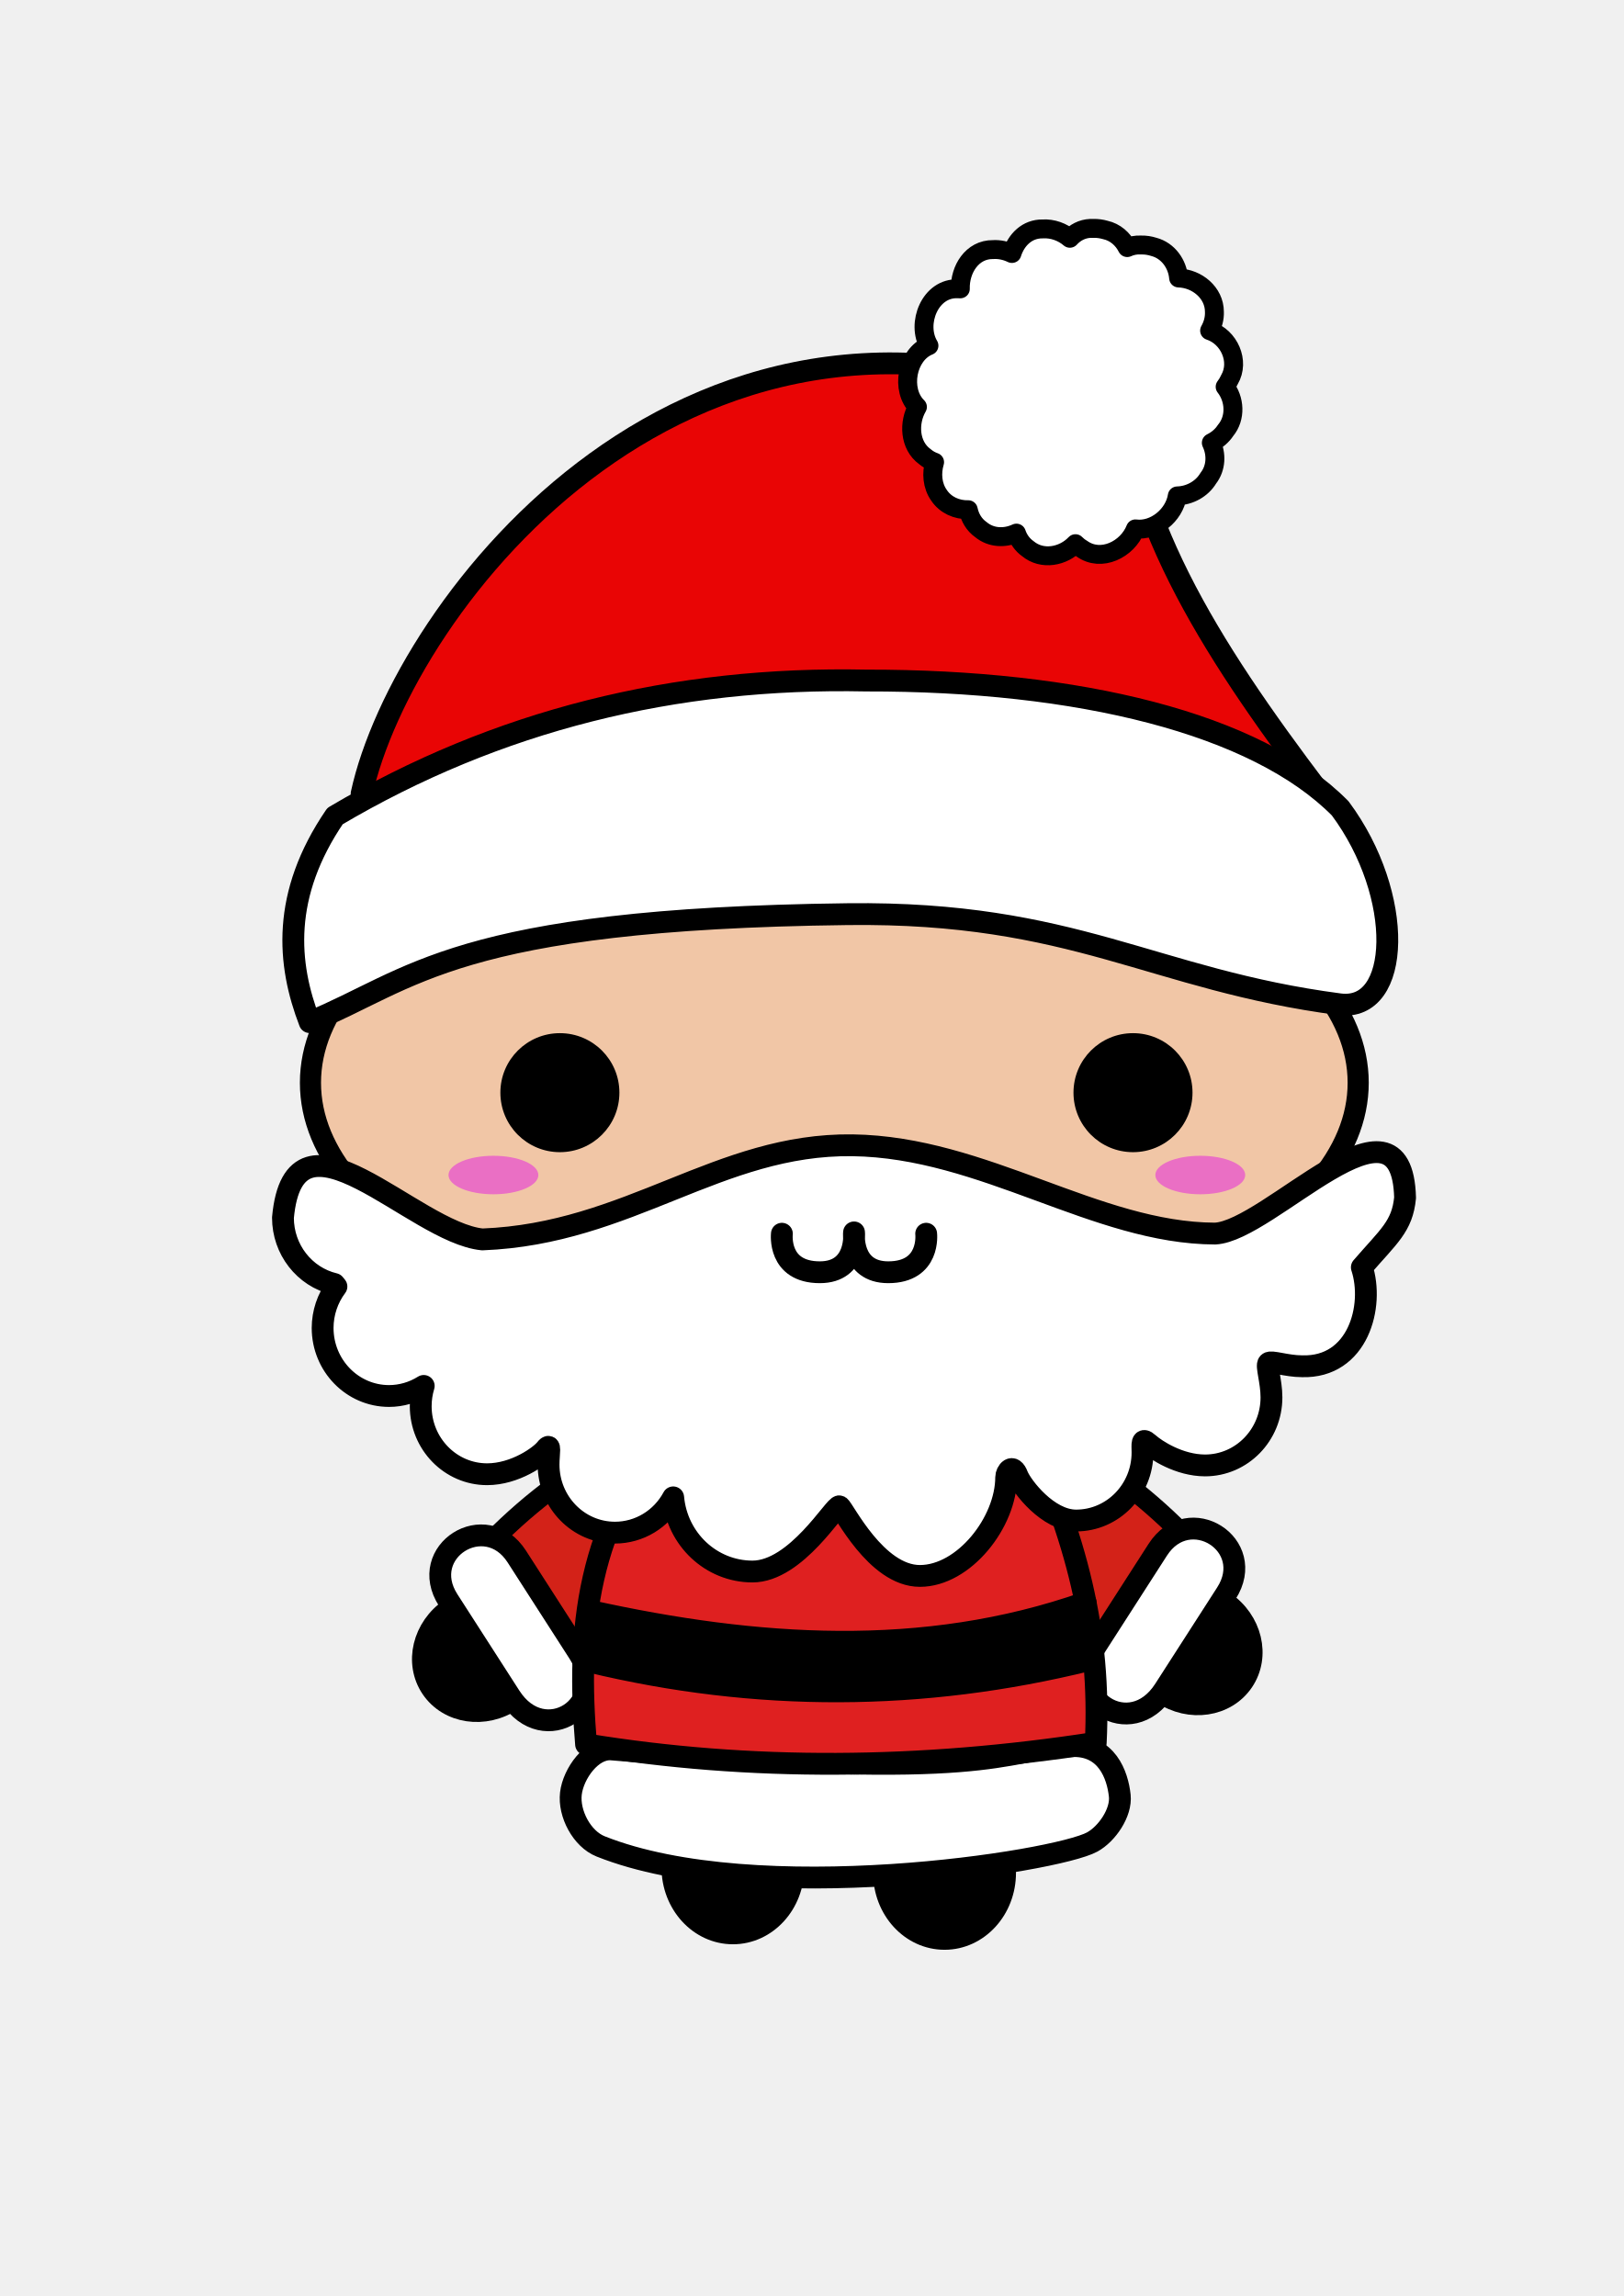
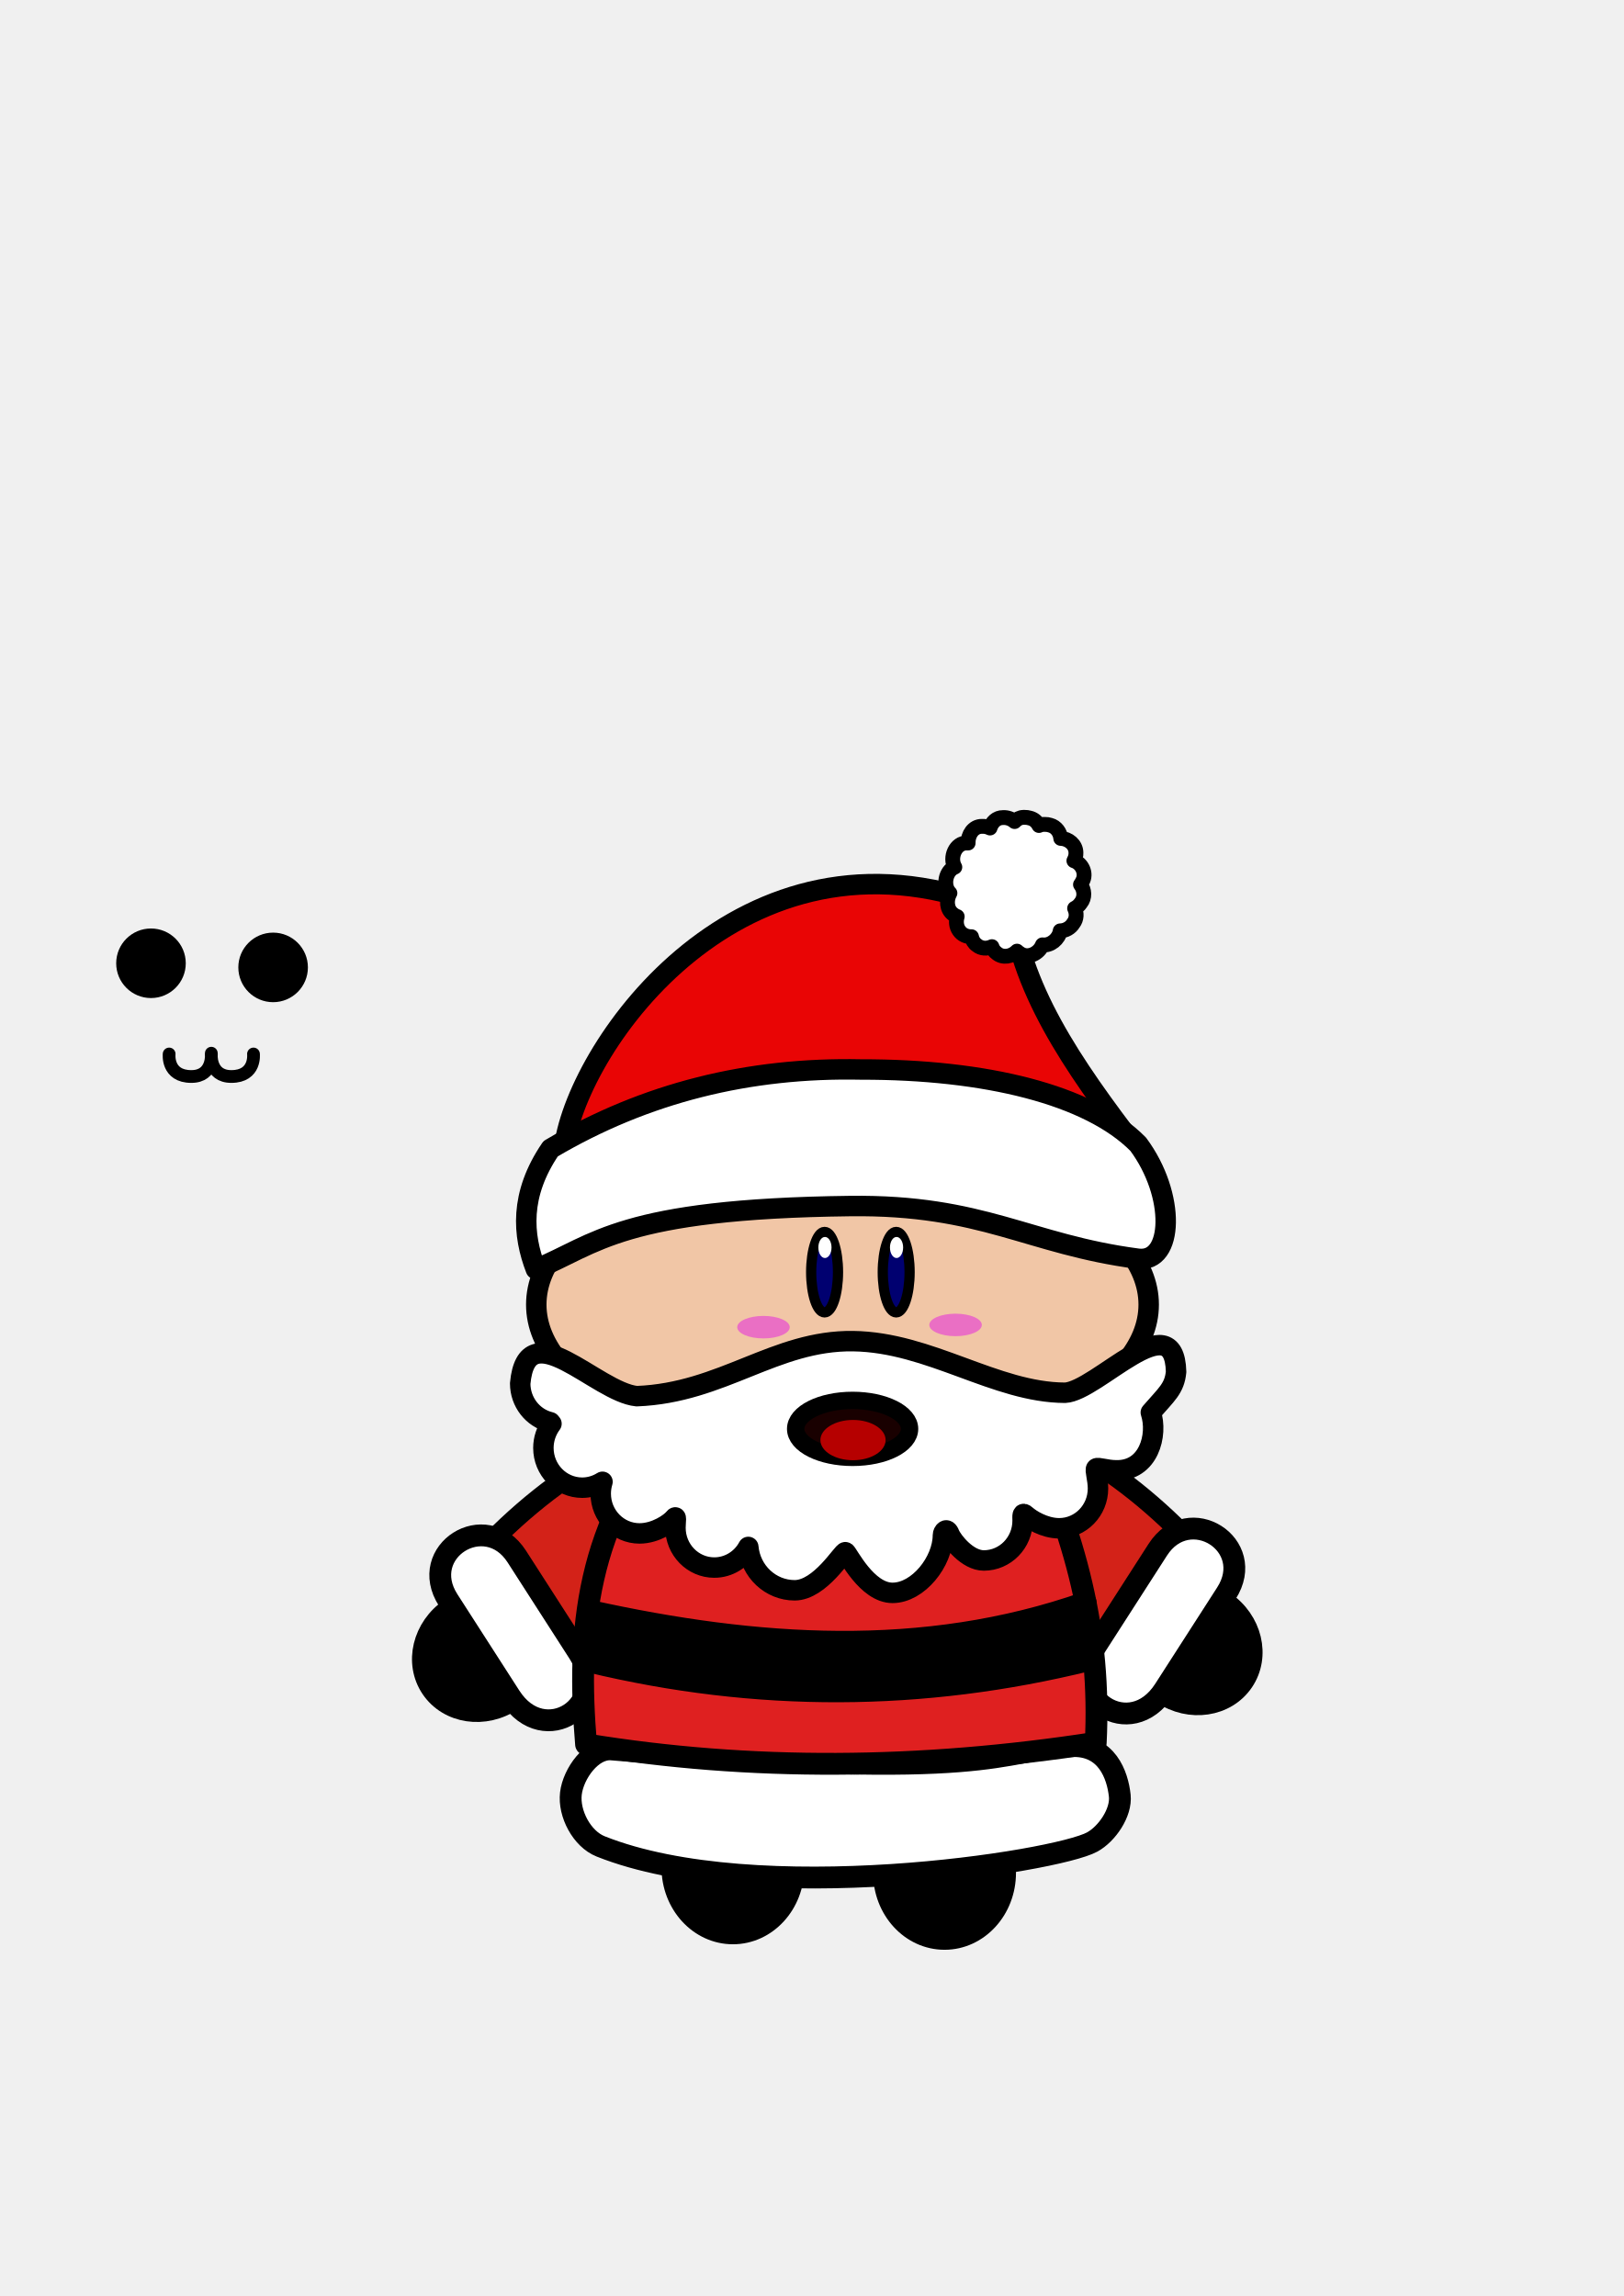
<svg xmlns="http://www.w3.org/2000/svg" width="210mm" height="297mm" viewBox="0 0 744.094 1052.362" id="svg4161" version="1.1">
  <defs id="defs4163" />
  <g id="layer1">
    <g id="g7919" transform="matrix(-1,0,0,1,361.6896,9.740035)">
      <ellipse transform="matrix(0.5594742,0.8288478,-0.8288478,0.5594742,0,0)" style="opacity:1;fill:#000000;fill-opacity:1;fill-rule:nonzero;stroke:#000000;stroke-width:9.232;stroke-linecap:round;stroke-linejoin:round;stroke-miterlimit:4;stroke-dasharray:none;stroke-opacity:1" id="ellipse7921" cx="514.313" cy="570.437" rx="25.609" ry="27.937" />
      <path id="path7923" d="m -186.446,699.847 c 33.321,-36.022 83.744,-70.464 128.247,-56.336 12.167,3.863 21.942,20.229 19.758,32.806 -7.855,45.232 -62.637,70.639 -106.672,87.12 z" style="fill:#d32218;fill-opacity:1;fill-rule:evenodd;stroke:#000000;stroke-width:9.232;stroke-linecap:round;stroke-linejoin:round;stroke-miterlimit:4;stroke-dasharray:none;stroke-opacity:1" />
      <path id="path7925" d="m -168.887,700.569 28.413,44.202 c 15.24,23.71 -15.842,44.224 -31.427,19.978 l -28.413,-44.202 c -14.341,-22.311 17.16,-42.174 31.427,-19.978 z" style="opacity:1;fill:#ffffff;fill-opacity:1;fill-rule:nonzero;stroke:#000000;stroke-width:10;stroke-linecap:round;stroke-linejoin:round;stroke-miterlimit:4;stroke-dasharray:none;stroke-opacity:1" />
    </g>
-     <ellipse style="opacity:1;fill:#f1c6a6;fill-opacity:1;fill-rule:nonzero;stroke:#000000;stroke-width:9.68;stroke-linecap:round;stroke-linejoin:round;stroke-miterlimit:4;stroke-dasharray:none;stroke-opacity:1" id="path7768" cx="382.343" cy="496.273" rx="240.071" ry="118.853" />
+     <ellipse style="opacity:1;fill:#f1c6a6;fill-opacity:1;fill-rule:nonzero;stroke:#000000;stroke-width:9.375;stroke-linecap:round;stroke-linejoin:round;stroke-miterlimit:4;stroke-dasharray:none;stroke-opacity:1" id="path7768" cx="386.083" cy="597.954" rx="140.324" ry="69.471" />
    <ellipse style="opacity:1;fill:#000000;fill-opacity:1;fill-rule:nonzero;stroke:#000000;stroke-width:10;stroke-linecap:round;stroke-linejoin:round;stroke-miterlimit:4;stroke-dasharray:none;stroke-opacity:1" id="path7849" cx="335.879" cy="855.888" rx="27.74" ry="30.262" />
    <ellipse ry="30.262" rx="27.74" cy="858.413" cx="432.854" id="ellipse7851" style="opacity:1;fill:#000000;fill-opacity:1;fill-rule:nonzero;stroke:#000000;stroke-width:10;stroke-linecap:round;stroke-linejoin:round;stroke-miterlimit:4;stroke-dasharray:none;stroke-opacity:1" />
    <path style="fill:#ffffff;fill-opacity:1;fill-rule:evenodd;stroke:#000000;stroke-width:10;stroke-linecap:round;stroke-linejoin:round;stroke-miterlimit:4;stroke-dasharray:none;stroke-opacity:1" d="m 280.317,801.844 c -9.141,-0.77 -17.617,11.092 -18.688,20.203 -1.083,9.209 5.023,20.814 13.637,24.244 71.438,28.445 208.581,7.127 225.264,-2.02 6.8,-3.729 13.449,-13.501 12.627,-21.213 -1.014,-9.517 -5.922,-23.484 -22.223,-22.728 -34.362,1.593 -33.216,16.465 -210.617,1.515 z" id="path7847" />
    <g id="g7906" transform="translate(405.7143,12.85714)">
      <ellipse transform="matrix(0.5594742,0.8288478,-0.8288478,0.5594742,0,0)" style="opacity:1;fill:#000000;fill-opacity:1;fill-rule:nonzero;stroke:#000000;stroke-width:9.232;stroke-linecap:round;stroke-linejoin:round;stroke-miterlimit:4;stroke-dasharray:none;stroke-opacity:1" id="ellipse7897" cx="514.313" cy="570.437" rx="25.609" ry="27.937" />
      <path id="path7899" d="m -186.446,699.847 c 33.321,-36.022 83.744,-70.464 128.247,-56.336 12.167,3.863 21.942,20.229 19.758,32.806 -7.855,45.232 -62.637,70.639 -106.672,87.12 z" style="fill:#d32218;fill-opacity:1;fill-rule:evenodd;stroke:#000000;stroke-width:9.232;stroke-linecap:round;stroke-linejoin:round;stroke-miterlimit:4;stroke-dasharray:none;stroke-opacity:1" />
      <path id="path7901" d="m -168.887,700.569 28.413,44.202 c 15.24,23.71 -15.842,44.224 -31.427,19.978 l -28.413,-44.202 c -14.341,-22.311 17.16,-42.174 31.427,-19.978 z" style="opacity:1;fill:#ffffff;fill-opacity:1;fill-rule:nonzero;stroke:#000000;stroke-width:10;stroke-linecap:round;stroke-linejoin:round;stroke-miterlimit:4;stroke-dasharray:none;stroke-opacity:1" />
    </g>
    <g id="g7883">
      <path id="path7843" d="m 309.286,651.648 c -40.949,45.863 -45.051,96.333 -40.714,147.857 74.97,12.274 152.888,11.773 233.571,-0.714 2.499,-50.706 -8.69,-93.818 -32.857,-146.429 z" style="fill:#df2020;fill-rule:evenodd;stroke:#000000;stroke-width:10;stroke-linecap:round;stroke-linejoin:round;stroke-miterlimit:4;stroke-dasharray:none;stroke-opacity:1;fill-opacity:1;opacity:1" />
      <path id="path7845" d="m 270.714,738.434 c 75.422,16.601 152.314,22.214 226.786,-3.929 l 1.429,26.429 c -76.19,18.806 -152.381,19.048 -228.571,0.714 z" style="fill:#000000;fill-opacity:1;fill-rule:evenodd;stroke:#000000;stroke-width:10;stroke-linecap:round;stroke-linejoin:round;stroke-miterlimit:4;stroke-dasharray:none;stroke-opacity:1" />
    </g>
-     <path style="fill:#ffffff;fill-rule:evenodd;stroke:#000000;stroke-width:10;stroke-linecap:butt;stroke-linejoin:round;stroke-miterlimit:4;stroke-dasharray:none;stroke-opacity:1;fill-opacity:1" d="m 556.797,565.406 c -54.604,-0.192 -105.811,-39.655 -166.121,-40.469 -61.365,-0.828 -102.331,40.573 -169.605,43.143 -31.585,-3.06 -86.154,-67.223 -91.402,-9.936 0.014,14.503 9.777,27.084 23.562,30.361 0.305,0.389 0.633,0.78 0.947,1.17 -4.089,5.44 -6.313,12.11 -6.326,18.977 -2.1e-4,17.23 13.628,31.198 30.439,31.199 5.612,-0.009 11.112,-1.608 15.893,-4.619 -0.914,3.005 -1.38,6.134 -1.381,9.281 8.4e-4,17.23 13.63,31.197 30.441,31.197 12.835,-0.018 24.28,-8.284 26.857,-11.551 2.577,-3.268 1.29,1.885 1.289,7.122 -2.1e-4,17.231 13.629,31.199 30.441,31.199 11.102,-10e-4 21.323,-6.197 26.672,-16.168 1.72,19.242 17.459,33.974 36.312,33.99 20.156,-4.4e-4 38.01,-30.889 39.891,-29.878 1.881,1.011 16.705,31.899 36.861,31.898 20.155,-4.4e-4 39.529,-24.603 39.53,-45.259 -0.002,-2.449 2.975,-6.677 5.204,-0.64 2.05,4.966 13.912,20.487 26.837,20.503 16.812,-10e-4 30.44,-13.969 30.439,-31.199 -0.012,-3.597 -0.632,-7.164 2.747,-4.12 3.378,3.045 14.107,10.049 25.908,10.065 16.812,1.1e-4 30.442,-13.968 30.441,-31.199 -0.003,-7.414 -2.582,-14.585 -1.35,-15.733 1.232,-1.148 8.176,1.463 15.354,1.475 25.67,0.805 33.233,-27.581 27.411,-45.341 12.231,-14.181 18.547,-18.694 19.814,-31.894 -1.371,-54.801 -62.143,15.314 -87.106,16.427 z" id="path7770" />
-     <circle style="opacity:1;fill:#000000;fill-opacity:1;fill-rule:nonzero;stroke:none;stroke-width:10;stroke-linecap:round;stroke-linejoin:round;stroke-miterlimit:4;stroke-dasharray:none;stroke-opacity:1" id="path7804" cx="256.579" cy="500.819" r="27.274" />
-     <circle r="27.274" cy="500.819" cx="519.218" id="circle7808" style="opacity:1;fill:#000000;fill-opacity:1;fill-rule:nonzero;stroke:none;stroke-width:10;stroke-linecap:round;stroke-linejoin:round;stroke-miterlimit:4;stroke-dasharray:none;stroke-opacity:1" />
-     <ellipse style="opacity:1;fill:#ea6fc4;fill-opacity:1;fill-rule:nonzero;stroke:none;stroke-width:10;stroke-linecap:round;stroke-linejoin:round;stroke-miterlimit:4;stroke-dasharray:none;stroke-opacity:1" id="path7812" cx="226.124" cy="538.569" rx="20.588" ry="8.824" />
-     <ellipse ry="8.824" rx="20.588" cy="538.569" cx="550.052" id="ellipse7814" style="opacity:1;fill:#ea6fc4;fill-opacity:1;fill-rule:nonzero;stroke:none;stroke-width:10;stroke-linecap:round;stroke-linejoin:round;stroke-miterlimit:4;stroke-dasharray:none;stroke-opacity:1" />
-     <path id="path7831" style="fill:none;fill-rule:evenodd;stroke:#000000;stroke-width:10;stroke-linecap:round;stroke-linejoin:round;stroke-miterlimit:4;stroke-dasharray:none;stroke-opacity:1" d="m 424.436,565.477 c 0,0 2.057,17.654 -17.382,17.654 -17.547,0 -15.676,-18.264 -15.676,-18.264 0,0 1.871,18.264 -15.676,18.264 -19.438,0 -17.382,-17.654 -17.382,-17.654" />
-     <g transform="translate(-200,41.42857)" id="g7911">
-       <ellipse ry="27.937" rx="25.609" cy="570.437" cx="514.313" id="ellipse7913" style="opacity:1;fill:#000000;fill-opacity:1;fill-rule:nonzero;stroke:#000000;stroke-width:9.232;stroke-linecap:round;stroke-linejoin:round;stroke-miterlimit:4;stroke-dasharray:none;stroke-opacity:1" transform="matrix(0.5594742,0.8288478,-0.8288478,0.5594742,0,0)" />
+     <path style="fill:#ffffff;fill-opacity:1;fill-rule:evenodd;stroke:#000000;stroke-width:9.375;stroke-linecap:butt;stroke-linejoin:round;stroke-miterlimit:4;stroke-dasharray:none;stroke-opacity:1" d="m 488.053,638.363 c -31.916,-0.112 -61.847,-23.178 -97.099,-23.654 -35.869,-0.484 -59.814,23.715 -99.136,25.217 -18.462,-1.789 -50.358,-39.293 -53.426,-5.807 0.008,8.477 5.715,15.831 13.773,17.747 0.178,0.227 0.37,0.456 0.554,0.684 -2.39,3.18 -3.69,7.078 -3.698,11.092 -1.2e-4,10.071 7.966,18.236 17.792,18.236 3.28,-0.005 6.495,-0.94 9.289,-2.7 -0.534,1.756 -0.807,3.585 -0.807,5.425 4.9e-4,10.071 7.967,18.235 17.793,18.235 7.502,-0.01 14.192,-4.842 15.698,-6.752 1.506,-1.91 0.754,1.102 0.754,4.163 -1.2e-4,10.072 7.966,18.236 17.793,18.236 6.489,-5.8e-4 12.464,-3.622 15.59,-9.45 1.006,11.247 10.205,19.858 21.225,19.868 11.781,-2.6e-4 22.217,-18.055 23.316,-17.464 1.099,0.591 9.764,18.645 21.546,18.645 11.781,-2.6e-4 23.105,-14.381 23.106,-26.455 -10e-4,-1.431 1.739,-3.903 3.042,-0.374 1.198,2.902 8.132,11.975 15.686,11.984 9.827,-5.8e-4 17.792,-8.165 17.792,-18.236 -0.007,-2.102 -0.369,-4.188 1.605,-2.408 1.975,1.78 8.246,5.874 15.143,5.883 9.827,6e-5 17.793,-8.165 17.793,-18.236 -0.002,-4.334 -1.509,-8.525 -0.789,-9.196 0.72,-0.671 4.779,0.855 8.975,0.862 15.005,0.471 19.425,-16.122 16.022,-26.502 7.149,-8.289 10.841,-10.927 11.582,-18.642 -0.801,-32.032 -36.323,8.951 -50.914,9.602 z" id="path7770" />
+     <circle style="opacity:1;fill:#000000;fill-opacity:1;fill-rule:nonzero;stroke:none;stroke-width:5.845;stroke-linecap:round;stroke-linejoin:round;stroke-miterlimit:4;stroke-dasharray:none;stroke-opacity:1" id="path7804" cx="69.189" cy="441.512" r="15.942" />
+     <circle r="15.942" cy="443.406" cx="125.161" id="circle7808" style="opacity:1;fill:#000000;fill-opacity:1;fill-rule:nonzero;stroke:none;stroke-width:5.845;stroke-linecap:round;stroke-linejoin:round;stroke-miterlimit:4;stroke-dasharray:none;stroke-opacity:1" />
+     <ellipse style="opacity:1;fill:#ea6fc4;fill-opacity:1;fill-rule:nonzero;stroke:none;stroke-width:5.845;stroke-linecap:round;stroke-linejoin:round;stroke-miterlimit:4;stroke-dasharray:none;stroke-opacity:1" id="path7812" cx="349.878" cy="608.303" rx="12.034" ry="5.157" />
+     <ellipse ry="5.157" rx="12.034" cy="607.275" cx="437.905" id="ellipse7814" style="opacity:1;fill:#ea6fc4;fill-opacity:1;fill-rule:nonzero;stroke:none;stroke-width:5.845;stroke-linecap:round;stroke-linejoin:round;stroke-miterlimit:4;stroke-dasharray:none;stroke-opacity:1" />
+     <path id="path7831" style="fill:none;fill-rule:evenodd;stroke:#000000;stroke-width:5.845;stroke-linecap:round;stroke-linejoin:round;stroke-miterlimit:4;stroke-dasharray:none;stroke-opacity:1" d="m 116.164,483.093 c 0,0 1.202,10.319 -10.16,10.319 -10.256,0 -9.163,-10.676 -9.163,-10.676 0,0 1.094,10.676 -9.163,10.676 -11.362,0 -10.16,-10.319 -10.16,-10.319" />
+     <g transform="translate(-191.9643,6.607145)" id="g7911">
+       <ellipse ry="27.937" rx="25.609" cy="570.437" cx="514.313" id="ellipse7913" style="opacity:1;fill:#000000;fill-opacity:1;fill-rule:nonzero;stroke:#000000;stroke-width:9.232;stroke-linecap:round;stroke-linejoin:round;stroke-miterlimit:4;stroke-dasharray:none;stroke-opacity:1" transform="rotate(55.98056)" />
      <path style="fill:#d32218;fill-opacity:1;fill-rule:evenodd;stroke:#000000;stroke-width:9.232;stroke-linecap:round;stroke-linejoin:round;stroke-miterlimit:4;stroke-dasharray:none;stroke-opacity:1" d="m -186.446,699.847 c 33.321,-36.022 83.744,-70.464 128.247,-56.336 12.167,3.863 21.942,20.229 19.758,32.806 -7.855,45.232 -62.637,70.639 -106.672,87.12 z" id="path7915" />
      <path style="opacity:1;fill:#ffffff;fill-opacity:1;fill-rule:nonzero;stroke:#000000;stroke-width:10;stroke-linecap:round;stroke-linejoin:round;stroke-miterlimit:4;stroke-dasharray:none;stroke-opacity:1" d="m -168.887,700.569 28.413,44.202 c 15.24,23.71 -15.842,44.224 -31.427,19.978 l -28.413,-44.202 c -14.341,-22.311 17.16,-42.174 31.427,-19.978 z" id="path7917" />
    </g>
-     <path style="opacity:1;fill:#e90505;fill-opacity:1;fill-rule:evenodd;stroke:#000000;stroke-width:10;stroke-linecap:round;stroke-linejoin:round;stroke-miterlimit:4;stroke-dasharray:none;stroke-opacity:1" d="M 165.714,363.791 C 184.294,278.451 317.013,101.533 515.628,191.28 c 10.856,67.525 54.192,127.343 108.658,197.511 z" id="path7929" />
-     <path style="fill:#ffffff;fill-opacity:1;fill-rule:evenodd;stroke:#000000;stroke-width:10;stroke-linecap:round;stroke-linejoin:round;stroke-miterlimit:4;stroke-dasharray:none;stroke-opacity:1" d="m 141.926,468.494 c -10.313,-26.706 -13.026,-58.332 11.617,-94.449 74.312,-43.953 155.666,-63.963 243.447,-62.124 97.181,-0.154 178.69,19.607 217.183,58.589 29.713,39.98 27.934,93.504 -0.313,89.796 -85.839,-11.268 -121.207,-42.565 -225.457,-41.309 -179.941,2.169 -199.306,30.173 -246.477,49.497 z" id="path7927" />
-     <path style="opacity:1;fill:#ffffff;fill-opacity:1;fill-rule:nonzero;stroke:#000000;stroke-width:8.671;stroke-linecap:round;stroke-linejoin:round;stroke-miterlimit:4;stroke-dasharray:none;stroke-opacity:1" d="m 499.694,104.679 c -3.851,0.182 -7.035,1.933 -9.41,4.533 -3.367,-2.899 -7.904,-4.562 -12.477,-4.284 -7.131,-0.096 -12.092,5.015 -14.073,11.252 -2.681,-1.301 -5.683,-1.968 -8.658,-1.781 -9.637,-0.129 -15.248,9.185 -14.983,17.988 -0.333,-0.014 -0.666,-0.021 -1,-0.016 -12.831,-0.668 -19.418,15.99 -13.385,26.058 -10.166,4.08 -13.197,20.307 -5.278,28.085 -4.153,7.175 -3.697,17.625 3.382,22.759 1.381,1.177 2.898,2.015 4.482,2.563 -1.512,5.067 -1.055,10.798 1.975,15.099 3.006,4.587 8.268,6.843 13.464,6.692 0.753,3.59 2.614,6.874 5.773,9.105 4.755,3.951 11.06,4.047 16.292,1.622 0.951,2.792 2.655,5.291 5.207,7.104 6.616,5.537 16.288,3.617 21.845,-2.265 0.847,0.869 1.818,1.647 2.935,2.292 8.86,6.39 20.907,0.245 24.555,-9.07 8.736,1.147 17.784,-6.243 19.178,-15.124 5.597,-0.125 11.221,-3.119 14.202,-8.1 3.698,-4.746 3.828,-11.105 1.395,-16.232 2.598,-1.276 4.895,-3.19 6.518,-5.663 4.842,-5.807 4.231,-14.395 -0.185,-20.009 0.787,-1.023 1.462,-2.134 1.988,-3.323 4.899,-8.41 -0.232,-19.556 -9.106,-22.424 1.486,-2.621 2.319,-5.583 2.195,-8.629 -0.002,-8.791 -8.034,-15.259 -16.4,-15.496 -0.516,-6.401 -4.788,-12.538 -11.366,-14.26 -1.865,-0.605 -3.83,-0.9 -5.791,-0.857 -2.364,-0.138 -4.504,0.309 -6.397,1.179 -1.973,-3.925 -5.474,-7.061 -10.027,-8.072 -1.774,-0.516 -3.625,-0.765 -5.472,-0.723 -0.467,-0.022 -0.926,-0.023 -1.375,-0.002 z" id="path7931" />
+     <path style="opacity:1;fill:#e90505;fill-opacity:1;fill-rule:evenodd;stroke:#000000;stroke-width:9.375;stroke-linecap:round;stroke-linejoin:round;stroke-miterlimit:4;stroke-dasharray:none;stroke-opacity:1" d="m 259.461,520.517 c 10.86,-49.882 88.436,-153.292 204.528,-100.834 6.345,39.469 31.676,74.433 63.512,115.447 z" id="path7929" />
+     <path style="fill:#ffffff;fill-opacity:1;fill-rule:evenodd;stroke:#000000;stroke-width:9.375;stroke-linecap:round;stroke-linejoin:round;stroke-miterlimit:4;stroke-dasharray:none;stroke-opacity:1" d="m 245.557,581.717 c -6.028,-15.61 -7.614,-34.096 6.79,-55.207 43.436,-25.691 90.989,-37.387 142.297,-36.312 56.803,-0.09 104.446,11.461 126.946,34.246 17.367,23.369 16.328,54.654 -0.183,52.487 -50.174,-6.586 -70.847,-24.88 -131.782,-24.145 -105.177,1.268 -116.497,17.636 -144.068,28.932 z" id="path7927" />
+     <path style="opacity:1;fill:#ffffff;fill-opacity:1;fill-rule:nonzero;stroke:#000000;stroke-width:6.806;stroke-linecap:round;stroke-linejoin:round;stroke-miterlimit:4;stroke-dasharray:none;stroke-opacity:1" d="m 468.957,374.63 c -1.634,0.077 -2.985,0.82 -3.993,1.924 -1.429,-1.23 -3.354,-1.936 -5.294,-1.818 -3.026,-0.041 -5.131,2.128 -5.972,4.775 -1.138,-0.552 -2.412,-0.835 -3.674,-0.756 -4.089,-0.055 -6.47,3.898 -6.358,7.633 -0.141,-0.006 -0.283,-0.009 -0.424,-0.007 -5.445,-0.284 -8.24,6.785 -5.68,11.057 -4.314,1.731 -5.6,8.617 -2.24,11.917 -1.762,3.045 -1.569,7.479 1.435,9.657 0.586,0.499 1.23,0.855 1.902,1.088 -0.641,2.15 -0.448,4.582 0.838,6.407 1.276,1.946 3.509,2.904 5.713,2.839 0.319,1.523 1.109,2.917 2.449,3.863 2.018,1.676 4.693,1.717 6.913,0.688 0.404,1.185 1.127,2.245 2.209,3.014 2.807,2.35 6.911,1.535 9.27,-0.961 0.359,0.369 0.771,0.699 1.245,0.973 3.76,2.711 8.871,0.104 10.419,-3.849 3.707,0.487 7.546,-2.649 8.138,-6.418 2.375,-0.053 4.761,-1.324 6.026,-3.437 1.569,-2.014 1.624,-4.712 0.592,-6.888 1.103,-0.542 2.077,-1.354 2.766,-2.403 2.055,-2.464 1.795,-6.108 -0.079,-8.49 0.334,-0.434 0.62,-0.906 0.844,-1.41 2.079,-3.569 -0.098,-8.298 -3.864,-9.515 0.631,-1.112 0.984,-2.369 0.931,-3.661 -7.3e-4,-3.73 -3.409,-6.475 -6.959,-6.575 -0.219,-2.716 -2.032,-5.32 -4.823,-6.051 -0.791,-0.257 -1.625,-0.382 -2.457,-0.364 -1.003,-0.059 -1.911,0.131 -2.714,0.5 -0.837,-1.665 -2.323,-2.996 -4.255,-3.425 -0.753,-0.219 -1.538,-0.325 -2.322,-0.307 -0.198,-0.009 -0.393,-0.01 -0.583,-7.2e-4 z" id="path7931" />
+     <ellipse id="path287" cx="390.726" cy="654.919" rx="26.095" ry="13.047" style="fill:#190000;fill-opacity:1;stroke:#000000;stroke-width:7.966;stroke-miterlimit:4;stroke-dasharray:none;stroke-opacity:1" />
+     <g id="g1124">
+       <ellipse ry="18.446" rx="6.149" cy="583.089" cx="377.882" id="path1094" style="fill:#000070;fill-opacity:1;stroke:#000000;stroke-width:4.688;stroke-miterlimit:4;stroke-dasharray:none;stroke-opacity:1" />
+       <ellipse ry="4.831" rx="3.019" cy="571.779" cx="378.047" id="path1096" style="fill:#ffffff;fill-opacity:1;stroke:none;stroke-width:2.174;stroke-miterlimit:4;stroke-dasharray:none;stroke-opacity:1" />
+     </g>
+     <g id="g1130" transform="translate(32.8125)">
+       <ellipse style="fill:#000070;fill-opacity:1;stroke:#000000;stroke-width:4.688;stroke-miterlimit:4;stroke-dasharray:none;stroke-opacity:1" id="ellipse1126" cx="377.882" cy="583.089" rx="6.149" ry="18.446" />
+       <ellipse style="fill:#ffffff;fill-opacity:1;stroke:none;stroke-width:2.174;stroke-miterlimit:4;stroke-dasharray:none;stroke-opacity:1" id="ellipse1128" cx="378.047" cy="571.779" rx="3.019" ry="4.831" />
+     </g>
+     <ellipse style="fill:#b60000;fill-opacity:1;stroke:none;stroke-width:7.863;stroke-miterlimit:4;stroke-dasharray:none;stroke-opacity:1" id="path1132" cx="390.906" cy="660.06" rx="14.94" ry="9.233" />
  </g>
</svg>
